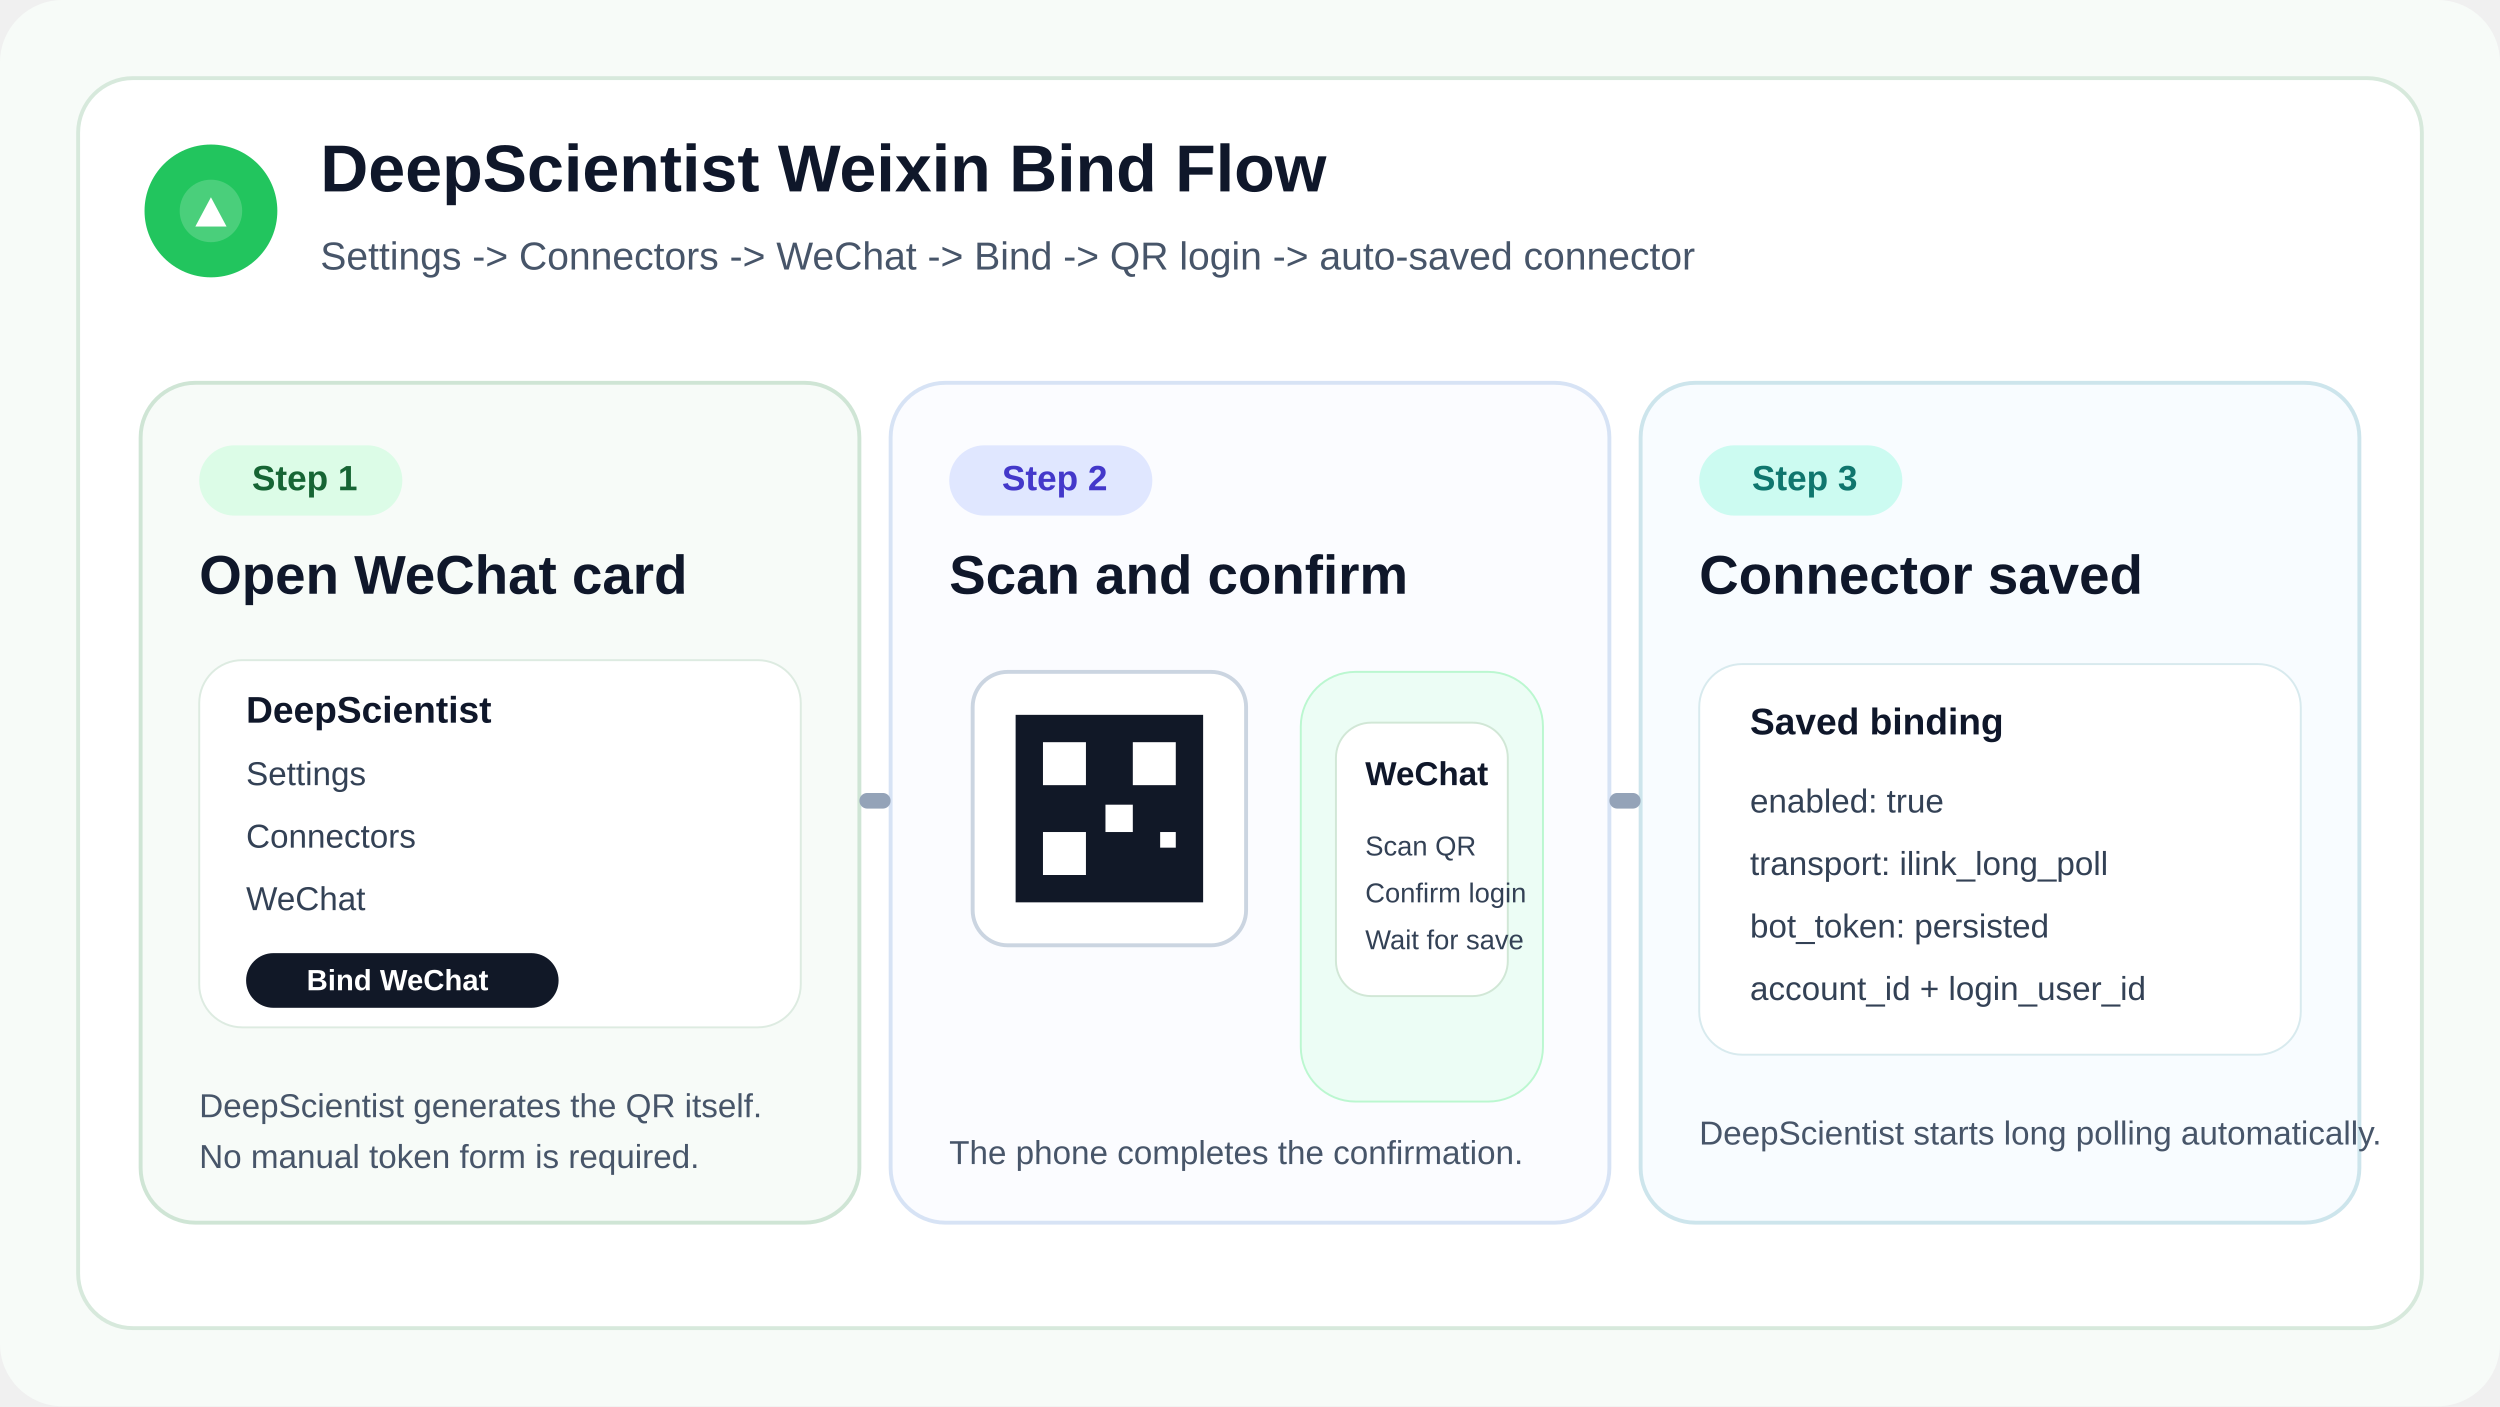
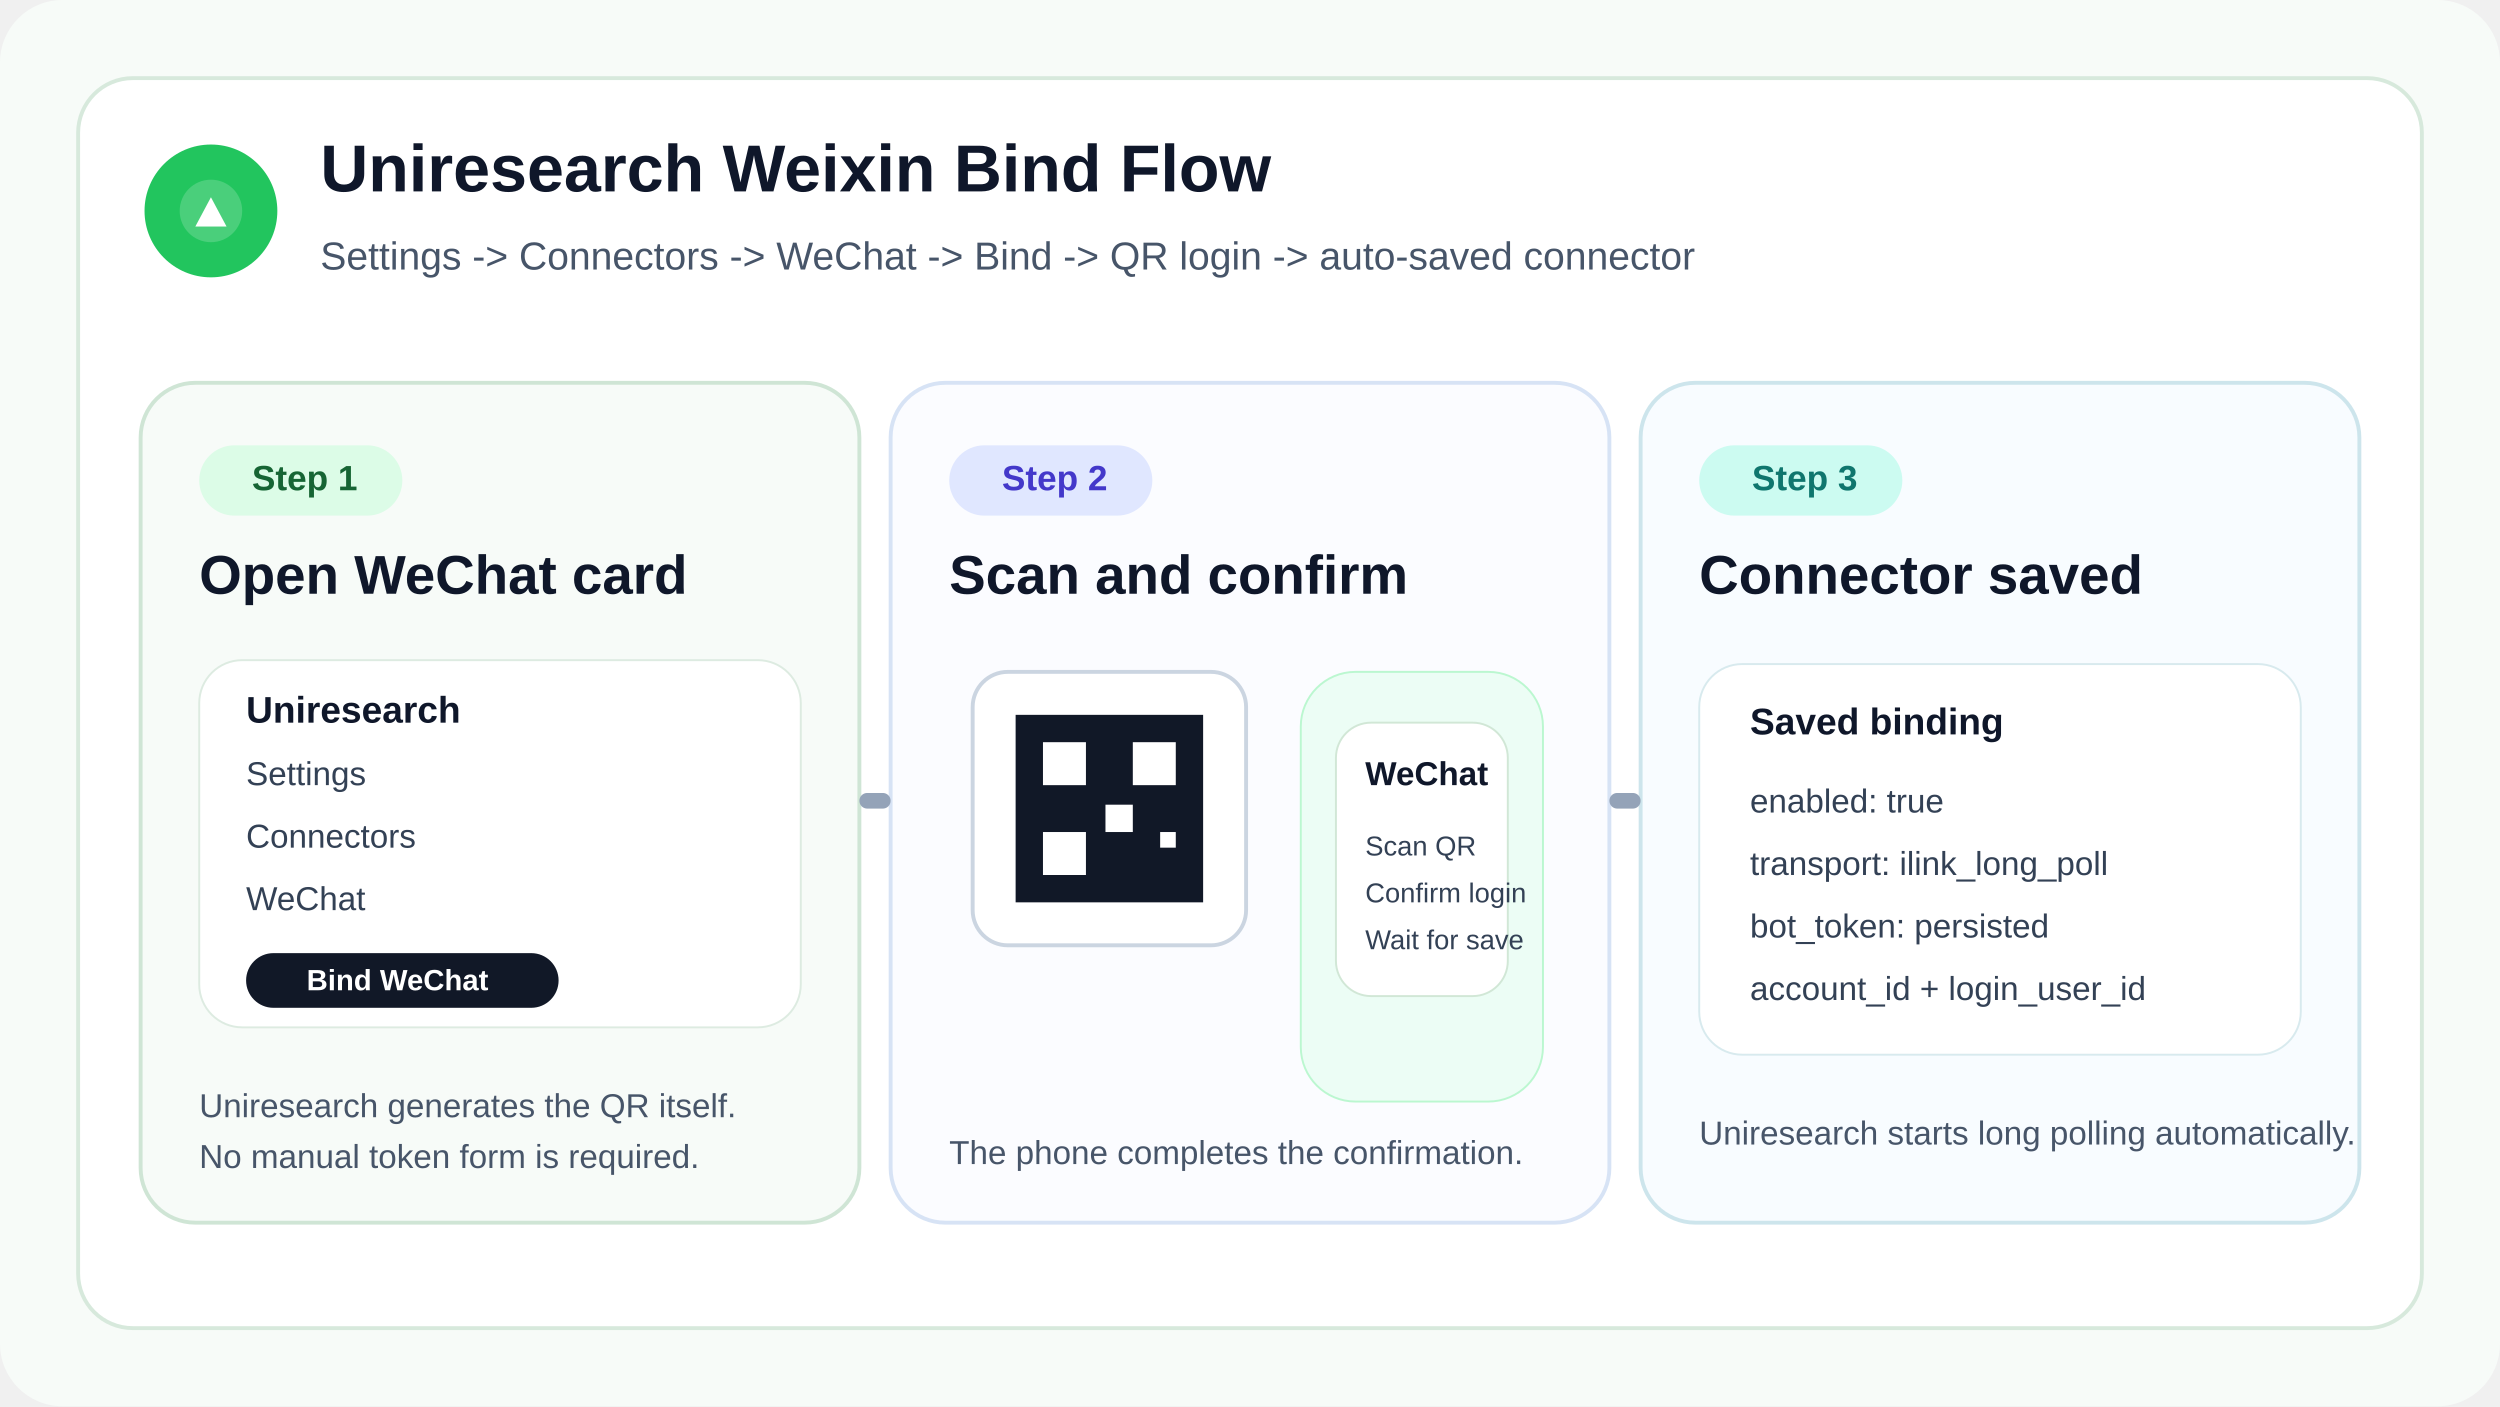
<svg xmlns="http://www.w3.org/2000/svg" width="1280" height="720" viewBox="0 0 1280 720" fill="none">
  <rect width="1280" height="720" rx="32" fill="#F7FBF8" />
  <rect x="40" y="40" width="1200" height="640" rx="28" fill="#FFFFFF" stroke="#D7E9DC" stroke-width="2" />
  <circle cx="108" cy="108" r="34" fill="#22C55E" />
  <path d="M92 108C92 99.16 99.16 92 108 92C116.84 92 124 99.16 124 108C124 116.84 116.84 124 108 124C99.16 124 92 116.84 92 108Z" fill="#fff" fill-opacity=".18" />
  <path d="M100 116L108 101L116 116H100Z" fill="#fff" />
-   <text x="164" y="98" fill="#0F172A" font-family="Arial, sans-serif" font-size="34" font-weight="700">DeepScientist Weixin Bind Flow</text>
+   <text x="164" y="98" fill="#0F172A" font-family="Arial, sans-serif" font-size="34" font-weight="700">Uniresearch Weixin Bind Flow</text>
  <text x="164" y="138" fill="#475569" font-family="Arial, sans-serif" font-size="20">Settings -&gt; Connectors -&gt; WeChat -&gt; Bind -&gt; QR login -&gt; auto-saved connector</text>
  <rect x="72" y="196" width="368" height="430" rx="28" fill="#F7FBF8" stroke="#CFE5D5" stroke-width="2" />
  <rect x="102" y="228" width="104" height="36" rx="18" fill="#DCFCE7" />
  <text x="129" y="251" fill="#166534" font-family="Arial, sans-serif" font-size="18" font-weight="700">Step 1</text>
  <text x="102" y="304" fill="#0F172A" font-family="Arial, sans-serif" font-size="28" font-weight="700">Open WeChat card</text>
  <rect x="102" y="338" width="308" height="188" rx="22" fill="#fff" stroke="#DDEBE1" />
-   <text x="126" y="370" fill="#0F172A" font-family="Arial, sans-serif" font-size="19" font-weight="700">DeepScientist</text>
+   <text x="126" y="370" fill="#0F172A" font-family="Arial, sans-serif" font-size="19" font-weight="700">Uniresearch</text>
  <text x="126" y="402" fill="#334155" font-family="Arial, sans-serif" font-size="17">Settings</text>
  <text x="126" y="434" fill="#334155" font-family="Arial, sans-serif" font-size="17">Connectors</text>
  <text x="126" y="466" fill="#334155" font-family="Arial, sans-serif" font-size="17">WeChat</text>
  <rect x="126" y="488" width="160" height="28" rx="14" fill="#111827" />
  <text x="157" y="507" fill="#fff" font-family="Arial, sans-serif" font-size="15" font-weight="700">Bind WeChat</text>
-   <text x="102" y="572" fill="#475569" font-family="Arial, sans-serif" font-size="17">DeepScientist generates the QR itself.</text>
+   <text x="102" y="572" fill="#475569" font-family="Arial, sans-serif" font-size="17">Uniresearch generates the QR itself.</text>
  <text x="102" y="598" fill="#475569" font-family="Arial, sans-serif" font-size="17">No manual token form is required.</text>
  <rect x="456" y="196" width="368" height="430" rx="28" fill="#FBFCFF" stroke="#D7E3F5" stroke-width="2" />
  <rect x="486" y="228" width="104" height="36" rx="18" fill="#E0E7FF" />
  <text x="513" y="251" fill="#4338CA" font-family="Arial, sans-serif" font-size="18" font-weight="700">Step 2</text>
  <text x="486" y="304" fill="#0F172A" font-family="Arial, sans-serif" font-size="28" font-weight="700">Scan and confirm</text>
  <rect x="498" y="344" width="140" height="140" rx="18" fill="#fff" stroke="#CBD5E1" stroke-width="2" />
  <rect x="520" y="366" width="96" height="96" fill="#111827" />
  <rect x="534" y="380" width="22" height="22" fill="#fff" />
  <rect x="580" y="380" width="22" height="22" fill="#fff" />
  <rect x="534" y="426" width="22" height="22" fill="#fff" />
  <rect x="566" y="412" width="14" height="14" fill="#fff" />
  <rect x="594" y="426" width="8" height="8" fill="#fff" />
  <rect x="666" y="344" width="124" height="220" rx="28" fill="#ECFDF5" stroke="#BBF7D0" />
  <rect x="684" y="370" width="88" height="140" rx="18" fill="#FFFFFF" stroke="#D1E7D6" />
  <text x="699" y="402" fill="#0F172A" font-family="Arial, sans-serif" font-size="17" font-weight="700">WeChat</text>
  <text x="699" y="438" fill="#334155" font-family="Arial, sans-serif" font-size="14">Scan QR</text>
  <text x="699" y="462" fill="#334155" font-family="Arial, sans-serif" font-size="14">Confirm login</text>
  <text x="699" y="486" fill="#334155" font-family="Arial, sans-serif" font-size="14">Wait for save</text>
  <text x="486" y="596" fill="#475569" font-family="Arial, sans-serif" font-size="17">The phone completes the confirmation.</text>
  <rect x="840" y="196" width="368" height="430" rx="28" fill="#F8FCFF" stroke="#CDE5EC" stroke-width="2" />
  <rect x="870" y="228" width="104" height="36" rx="18" fill="#CCFBF1" />
  <text x="897" y="251" fill="#0F766E" font-family="Arial, sans-serif" font-size="18" font-weight="700">Step 3</text>
  <text x="870" y="304" fill="#0F172A" font-family="Arial, sans-serif" font-size="28" font-weight="700">Connector saved</text>
  <rect x="870" y="340" width="308" height="200" rx="22" fill="#fff" stroke="#D8EAEE" />
  <text x="896" y="376" fill="#0F172A" font-family="Arial, sans-serif" font-size="19" font-weight="700">Saved binding</text>
  <text x="896" y="416" fill="#334155" font-family="Arial, sans-serif" font-size="17">enabled: true</text>
  <text x="896" y="448" fill="#334155" font-family="Arial, sans-serif" font-size="17">transport: ilink_long_poll</text>
  <text x="896" y="480" fill="#334155" font-family="Arial, sans-serif" font-size="17">bot_token: persisted</text>
  <text x="896" y="512" fill="#334155" font-family="Arial, sans-serif" font-size="17">account_id + login_user_id</text>
-   <text x="870" y="586" fill="#475569" font-family="Arial, sans-serif" font-size="17">DeepScientist starts long polling automatically.</text>
+   <text x="870" y="586" fill="#475569" font-family="Arial, sans-serif" font-size="17">Uniresearch starts long polling automatically.</text>
  <path d="M444 410H452" stroke="#94A3B8" stroke-width="8" stroke-linecap="round" />
  <path d="M828 410H836" stroke="#94A3B8" stroke-width="8" stroke-linecap="round" />
</svg>
